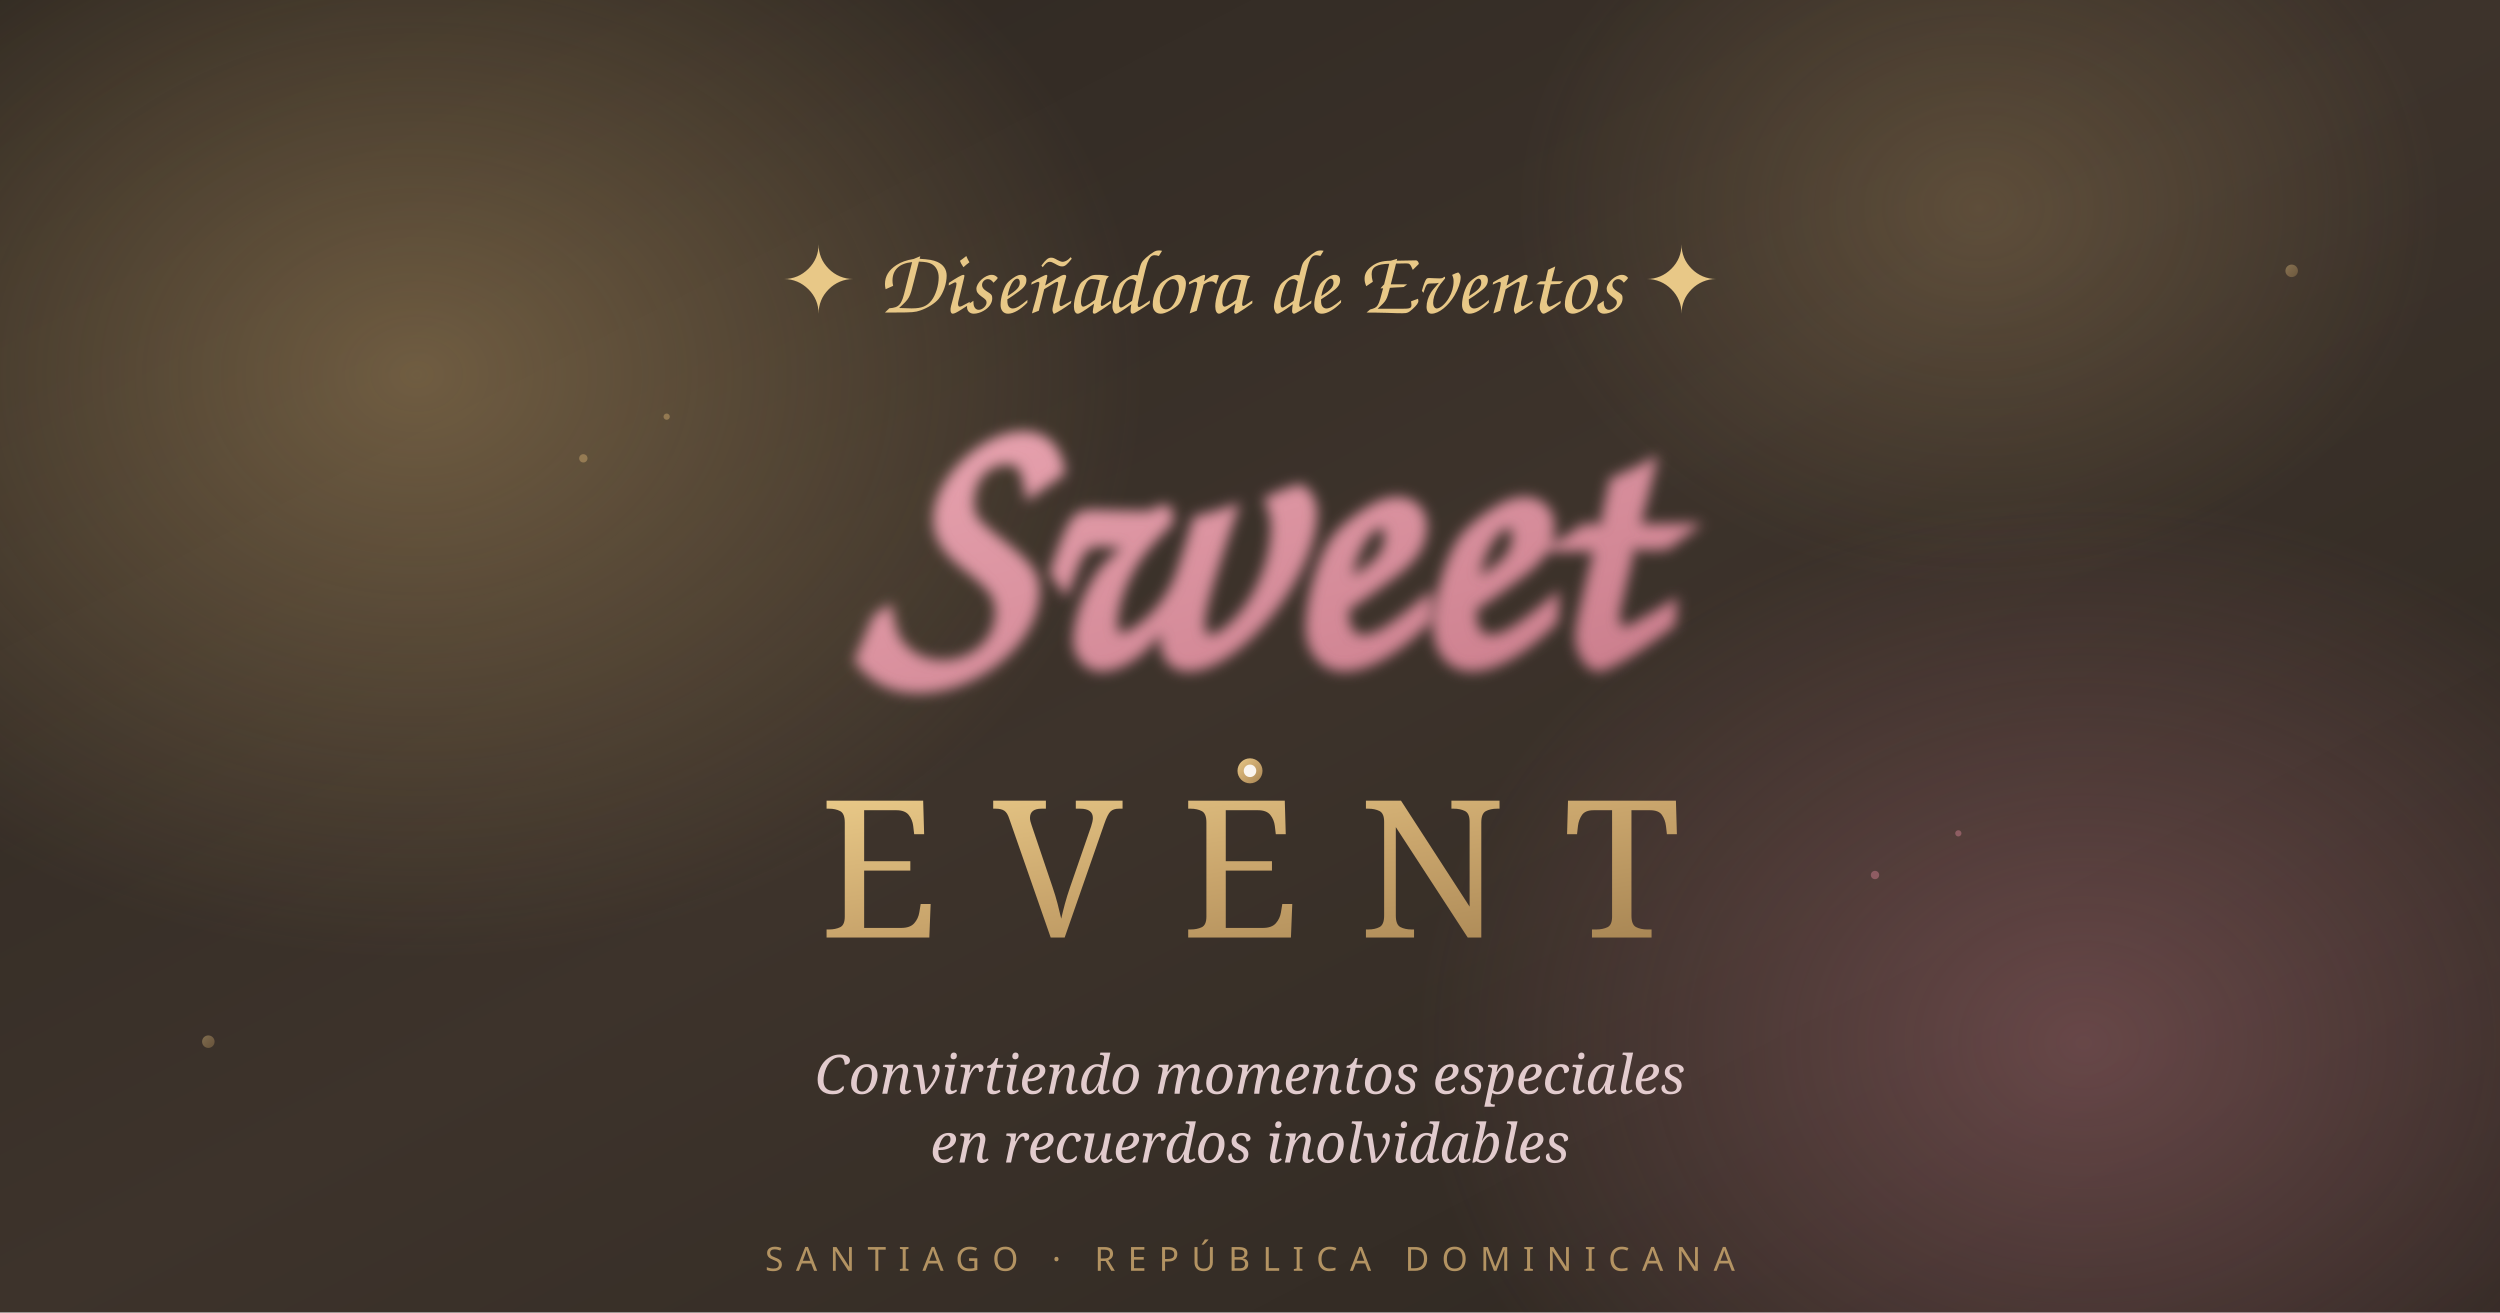
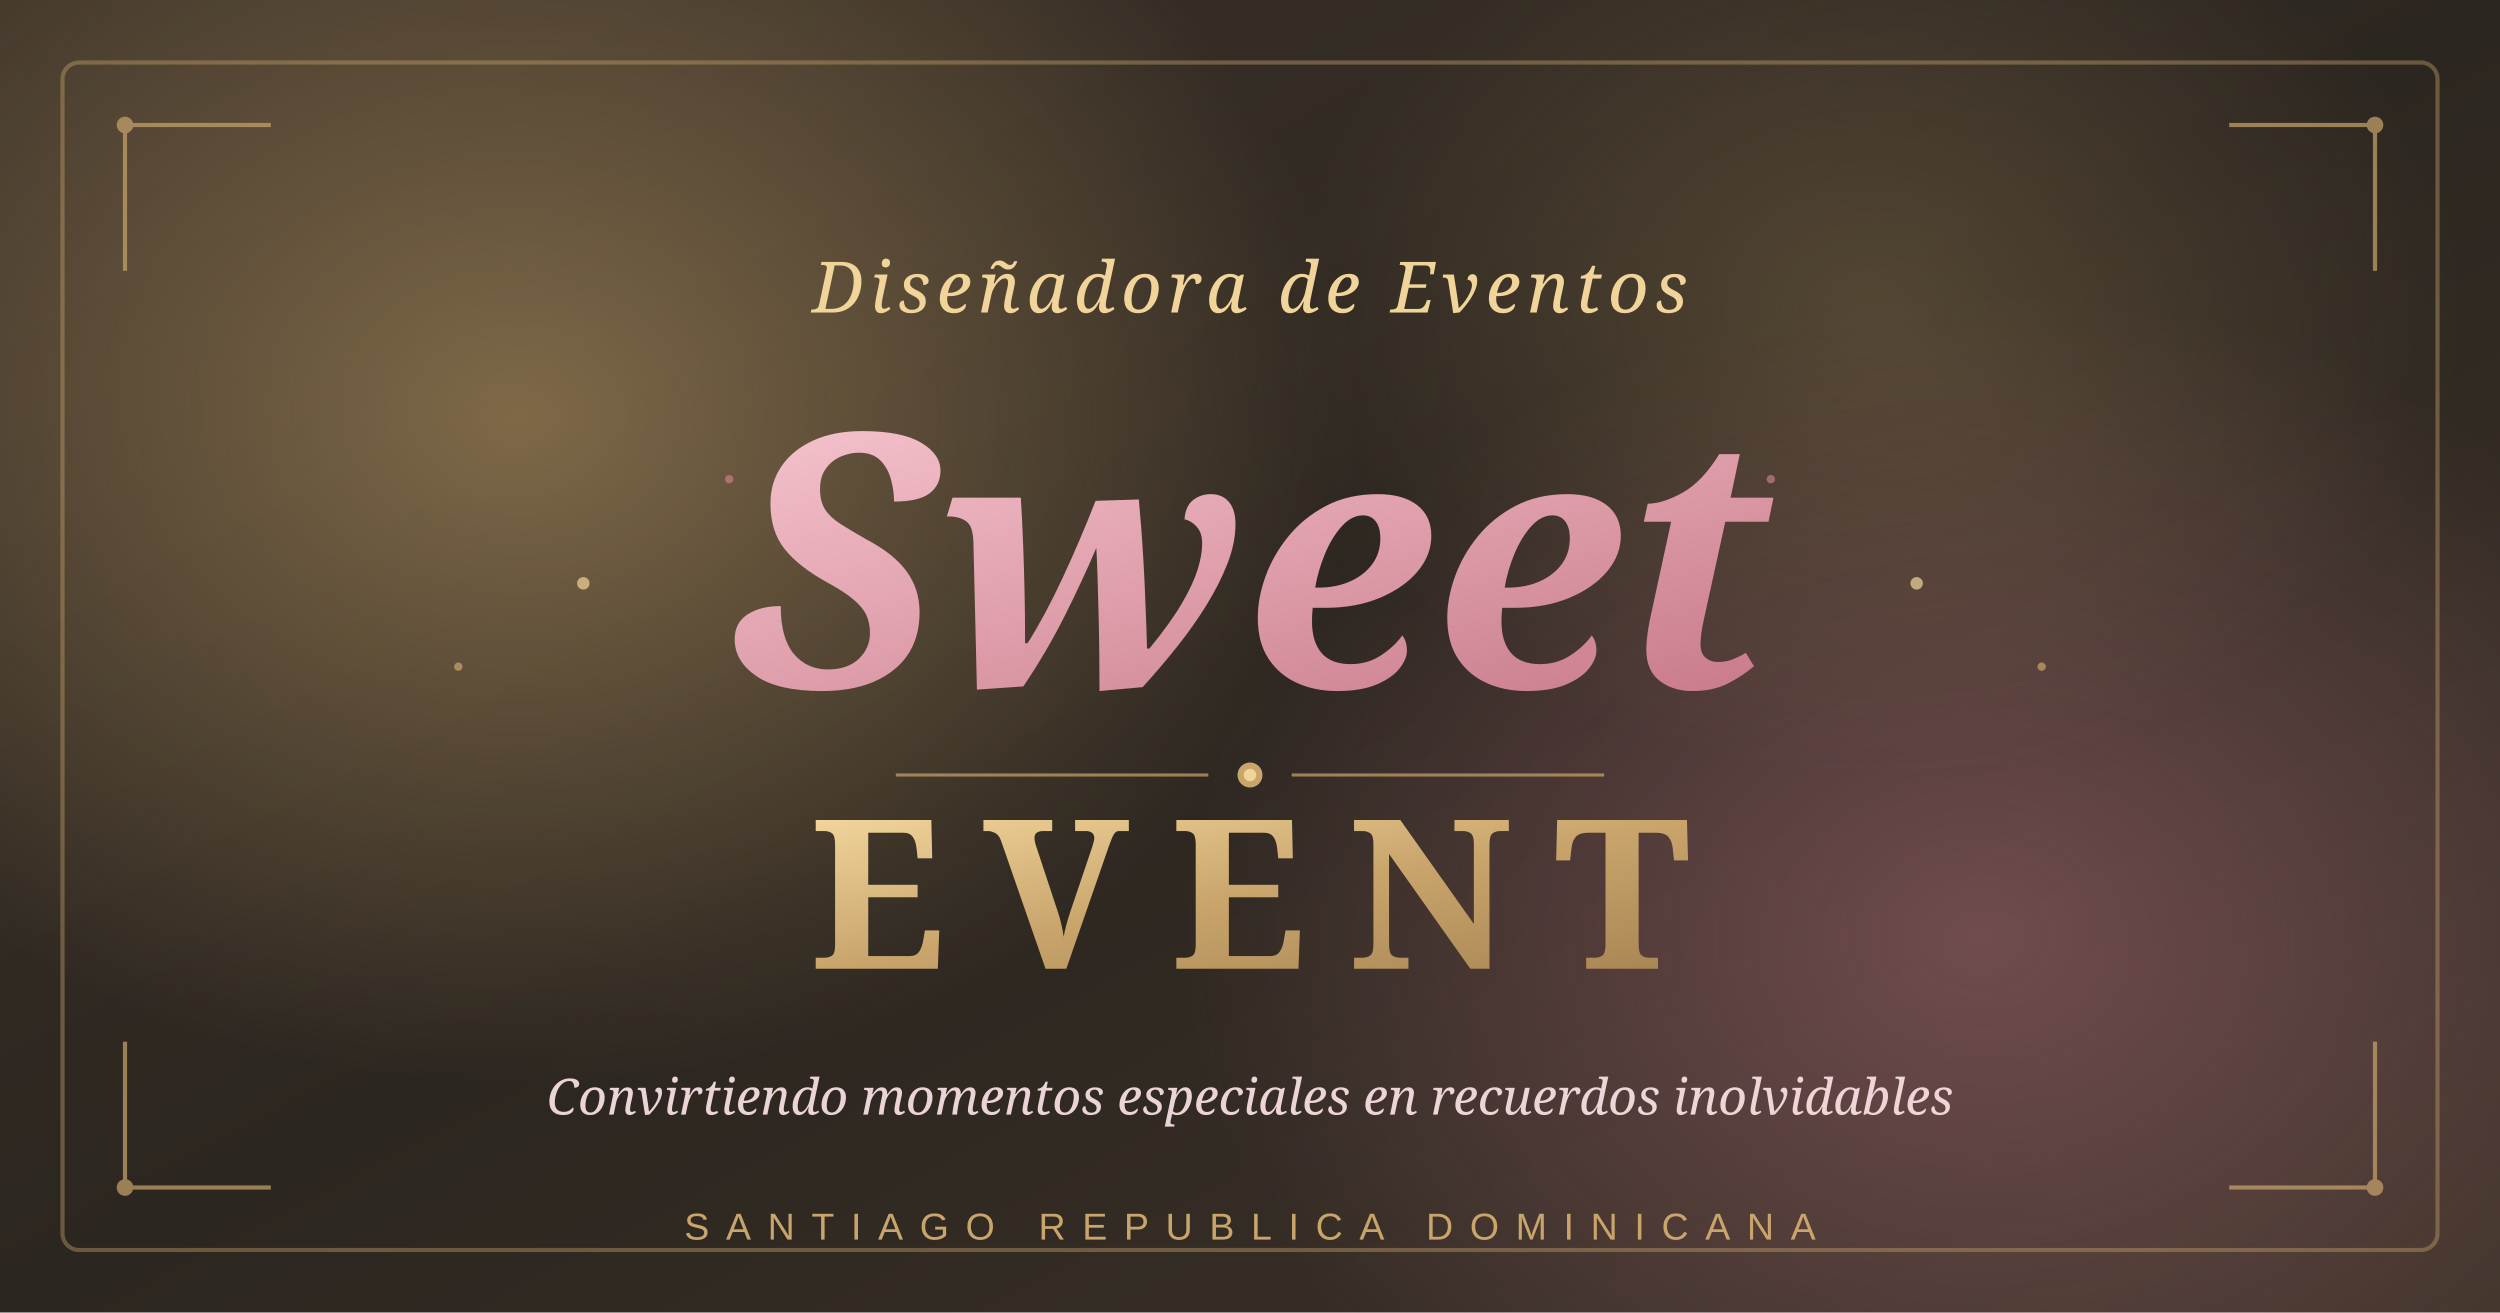
<svg xmlns="http://www.w3.org/2000/svg" viewBox="0 0 1200 630">
  <defs>
    <linearGradient id="bgMain" x1="0%" y1="0%" x2="100%" y2="100%">
-       <stop offset="0%" style="stop-color:#2C2620" />
-       <stop offset="50%" style="stop-color:#3D332B" />
-       <stop offset="100%" style="stop-color:#2C2620" />
+       <stop offset="0%" style="stop-color:#3D3329" />
+       <stop offset="50%" style="stop-color:#2C2620" />
+       <stop offset="100%" style="stop-color:#3D3329" />
    </linearGradient>
    <linearGradient id="goldGrad" x1="0%" y1="0%" x2="100%" y2="100%">
-       <stop offset="0%" style="stop-color:#E8C887" />
+       <stop offset="0%" style="stop-color:#F0D49A" />
      <stop offset="50%" style="stop-color:#C9A56C" />
      <stop offset="100%" style="stop-color:#A88654" />
    </linearGradient>
    <linearGradient id="roseGrad" x1="0%" y1="0%" x2="100%" y2="100%">
-       <stop offset="0%" style="stop-color:#E8A4B0" />
+       <stop offset="0%" style="stop-color:#F4C2CC" />
      <stop offset="100%" style="stop-color:#C97B8A" />
    </linearGradient>
    <radialGradient id="glow1" cx="50%" cy="50%" r="50%">
-       <stop offset="0%" style="stop-color:#C9A56C;stop-opacity:0.4" />
+       <stop offset="0%" style="stop-color:#C9A56C;stop-opacity:0.5" />
      <stop offset="100%" style="stop-color:#C9A56C;stop-opacity:0" />
    </radialGradient>
    <radialGradient id="glow2" cx="50%" cy="50%" r="50%">
-       <stop offset="0%" style="stop-color:#C97B8A;stop-opacity:0.35" />
+       <stop offset="0%" style="stop-color:#C97B8A;stop-opacity:0.4" />
      <stop offset="100%" style="stop-color:#C97B8A;stop-opacity:0" />
    </radialGradient>
-     <filter id="softGlow">
-       <feGaussianBlur stdDeviation="3" />
-     </filter>
  </defs>
  <rect width="1200" height="630" fill="url(#bgMain)" />
-   <ellipse cx="200" cy="180" rx="350" ry="280" fill="url(#glow1)" />
-   <ellipse cx="1000" cy="500" rx="320" ry="260" fill="url(#glow2)" />
-   <ellipse cx="950" cy="100" rx="220" ry="180" fill="url(#glow1)" opacity="0.6" />
-   <line x1="60" y1="60" x2="180" y2="60" stroke="url(#goldGrad)" stroke-width="2" opacity="0.6" />
-   <line x1="60" y1="60" x2="60" y2="180" stroke="url(#goldGrad)" stroke-width="2" opacity="0.6" />
-   <line x1="1140" y1="570" x2="1020" y2="570" stroke="url(#goldGrad)" stroke-width="2" opacity="0.6" />
-   <line x1="1140" y1="570" x2="1140" y2="450" stroke="url(#goldGrad)" stroke-width="2" opacity="0.6" />
-   <text x="600" y="150" font-family="'Brush Script MT', 'Lucida Handwriting', cursive" font-size="44" font-style="italic" fill="#E8C887" text-anchor="middle" font-weight="600">✦ Diseñadora de Eventos ✦</text>
-   <text x="600" y="320" font-family="'Brush Script MT', 'Lucida Handwriting', cursive" font-size="180" font-style="italic" fill="url(#roseGrad)" text-anchor="middle" font-weight="700" filter="url(#softGlow)">Sweet</text>
-   <line x1="450" y1="370" x2="750" y2="370" stroke="url(#goldGrad)" stroke-width="2" />
-   <circle cx="600" cy="370" r="6" fill="url(#goldGrad)" />
-   <circle cx="600" cy="370" r="3" fill="#FAF5EF" />
-   <text x="600" y="450" font-family="'Playfair Display', 'Georgia', serif" font-size="92" letter-spacing="28" fill="url(#goldGrad)" text-anchor="middle" font-weight="500">EVENT</text>
-   <text x="600" y="525" font-family="'Playfair Display', 'Georgia', serif" font-size="26" font-style="italic" fill="#F4DCDF" text-anchor="middle" font-weight="400" opacity="0.9">Convirtiendo momentos especiales</text>
-   <text x="600" y="558" font-family="'Playfair Display', 'Georgia', serif" font-size="26" font-style="italic" fill="#F4DCDF" text-anchor="middle" font-weight="400" opacity="0.9">en recuerdos inolvidables</text>
-   <text x="600" y="610" font-family="'Montserrat', sans-serif" font-size="16" letter-spacing="6" fill="#C9A56C" text-anchor="middle" font-weight="400" opacity="0.85">SANTIAGO · REPÚBLICA DOMINICANA</text>
-   <g opacity="0.5">
-     <circle cx="280" cy="220" r="2" fill="#C9A56C" />
-     <circle cx="320" cy="200" r="1.5" fill="#C9A56C" />
-     <circle cx="900" cy="420" r="2" fill="#C97B8A" />
-     <circle cx="940" cy="400" r="1.5" fill="#C97B8A" />
+   <ellipse cx="250" cy="200" rx="400" ry="320" fill="url(#glow1)" />
+   <ellipse cx="950" cy="450" rx="380" ry="310" fill="url(#glow2)" />
+   <ellipse cx="900" cy="150" rx="280" ry="220" fill="url(#glow1)" opacity="0.5" />
+   <rect x="30" y="30" width="1140" height="570" rx="8" fill="none" stroke="#C9A56C" stroke-width="2" opacity="0.4" />
+   <g opacity="0.7">
+     <line x1="60" y1="60" x2="130" y2="60" stroke="#C9A56C" stroke-width="2" />
+     <line x1="60" y1="60" x2="60" y2="130" stroke="#C9A56C" stroke-width="2" />
+     <circle cx="60" cy="60" r="4" fill="#C9A56C" />
+     <line x1="1140" y1="60" x2="1070" y2="60" stroke="#C9A56C" stroke-width="2" />
+     <line x1="1140" y1="60" x2="1140" y2="130" stroke="#C9A56C" stroke-width="2" />
+     <circle cx="1140" cy="60" r="4" fill="#C9A56C" />
+     <line x1="60" y1="570" x2="130" y2="570" stroke="#C9A56C" stroke-width="2" />
+     <line x1="60" y1="570" x2="60" y2="500" stroke="#C9A56C" stroke-width="2" />
+     <circle cx="60" cy="570" r="4" fill="#C9A56C" />
+     <line x1="1140" y1="570" x2="1070" y2="570" stroke="#C9A56C" stroke-width="2" />
+     <line x1="1140" y1="570" x2="1140" y2="500" stroke="#C9A56C" stroke-width="2" />
+     <circle cx="1140" cy="570" r="4" fill="#C9A56C" />
  </g>
-   <g opacity="0.4" fill="url(#goldGrad)">
-     <circle cx="100" cy="500" r="3" />
-     <circle cx="1100" cy="130" r="3" />
+   <text x="600" y="150" font-family="Georgia, serif" font-size="34" font-style="italic" fill="#F0D49A" text-anchor="middle" letter-spacing="3">Diseñadora de Eventos</text>
+   <text x="600" y="330" font-family="Georgia, serif" font-size="170" font-style="italic" fill="url(#roseGrad)" text-anchor="middle" font-weight="700">Sweet</text>
+   <line x1="430" y1="372" x2="580" y2="372" stroke="#C9A56C" stroke-width="1.5" opacity="0.7" />
+   <circle cx="600" cy="372" r="6" fill="#C9A56C" />
+   <circle cx="600" cy="372" r="3" fill="#F0D49A" />
+   <line x1="620" y1="372" x2="770" y2="372" stroke="#C9A56C" stroke-width="1.5" opacity="0.7" />
+   <text x="600" y="465" font-family="Georgia, serif" font-size="100" fill="url(#goldGrad)" text-anchor="middle" font-weight="600" letter-spacing="20">EVENT</text>
+   <text x="600" y="535" font-family="Georgia, serif" font-size="24" font-style="italic" fill="#F4DCDF" text-anchor="middle" opacity="0.95">Convirtiendo momentos especiales en recuerdos inolvidables</text>
+   <text x="600" y="595" font-family="Arial, sans-serif" font-size="18" letter-spacing="8" fill="#C9A56C" text-anchor="middle" font-weight="500">SANTIAGO REPUBLICA DOMINICANA</text>
+   <g opacity="0.7">
+     <circle cx="280" cy="280" r="3" fill="#F0D49A" />
+     <circle cx="920" cy="280" r="3" fill="#F0D49A" />
+     <circle cx="350" cy="230" r="2" fill="#C97B8A" />
+     <circle cx="850" cy="230" r="2" fill="#C97B8A" />
+     <circle cx="220" cy="320" r="2" fill="#C9A56C" />
+     <circle cx="980" cy="320" r="2" fill="#C9A56C" />
  </g>
</svg>
